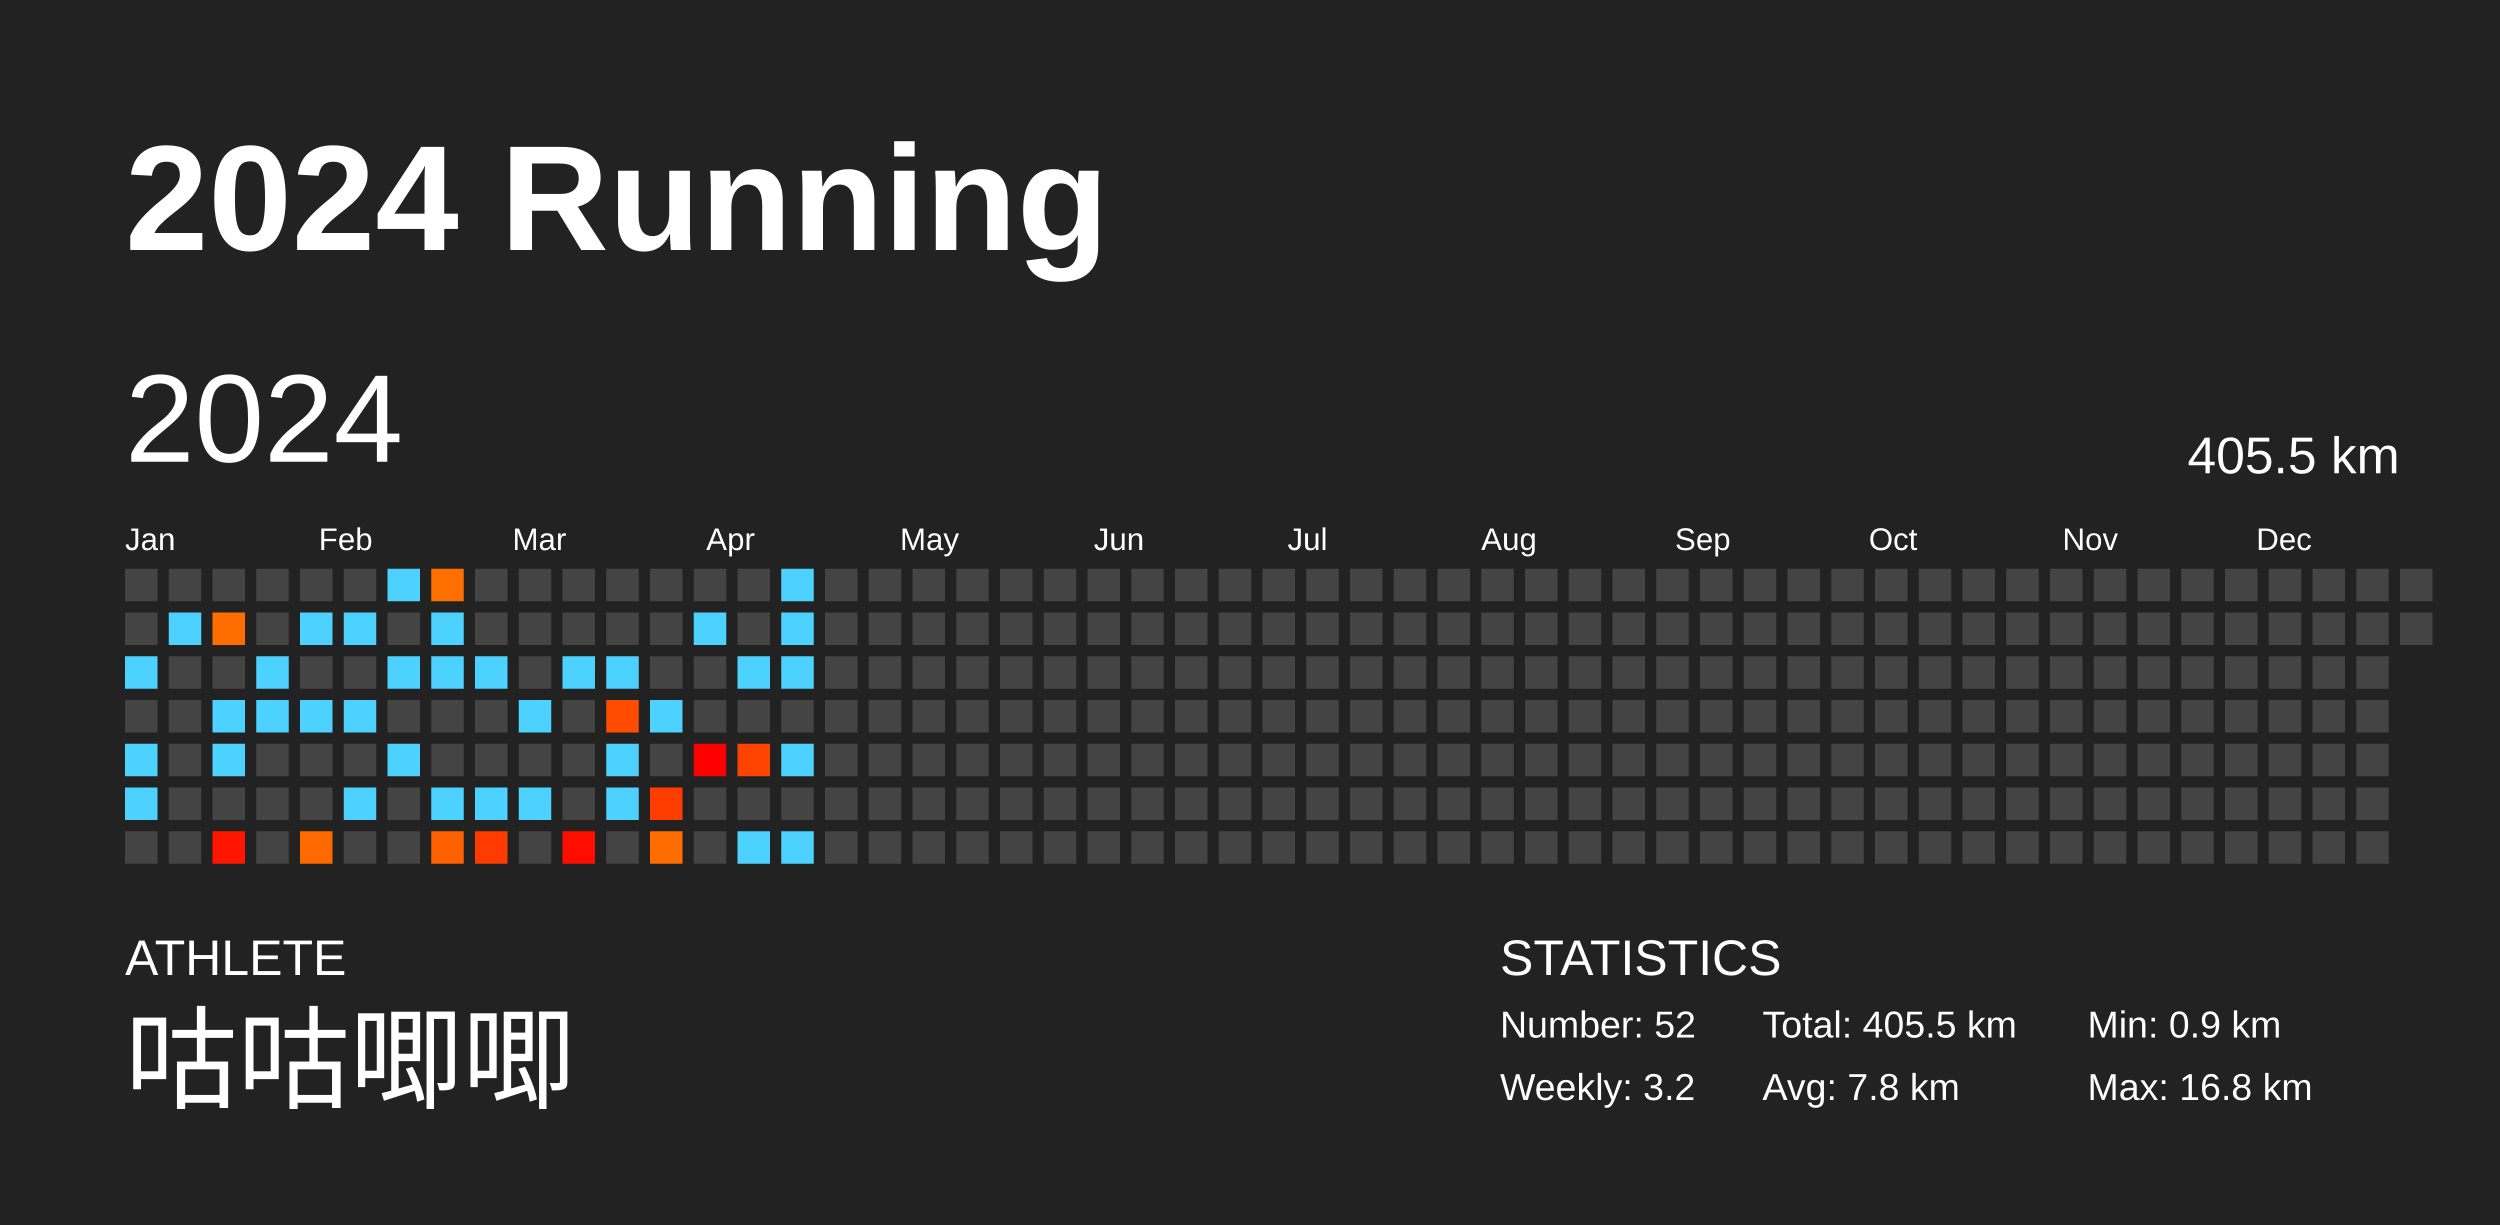
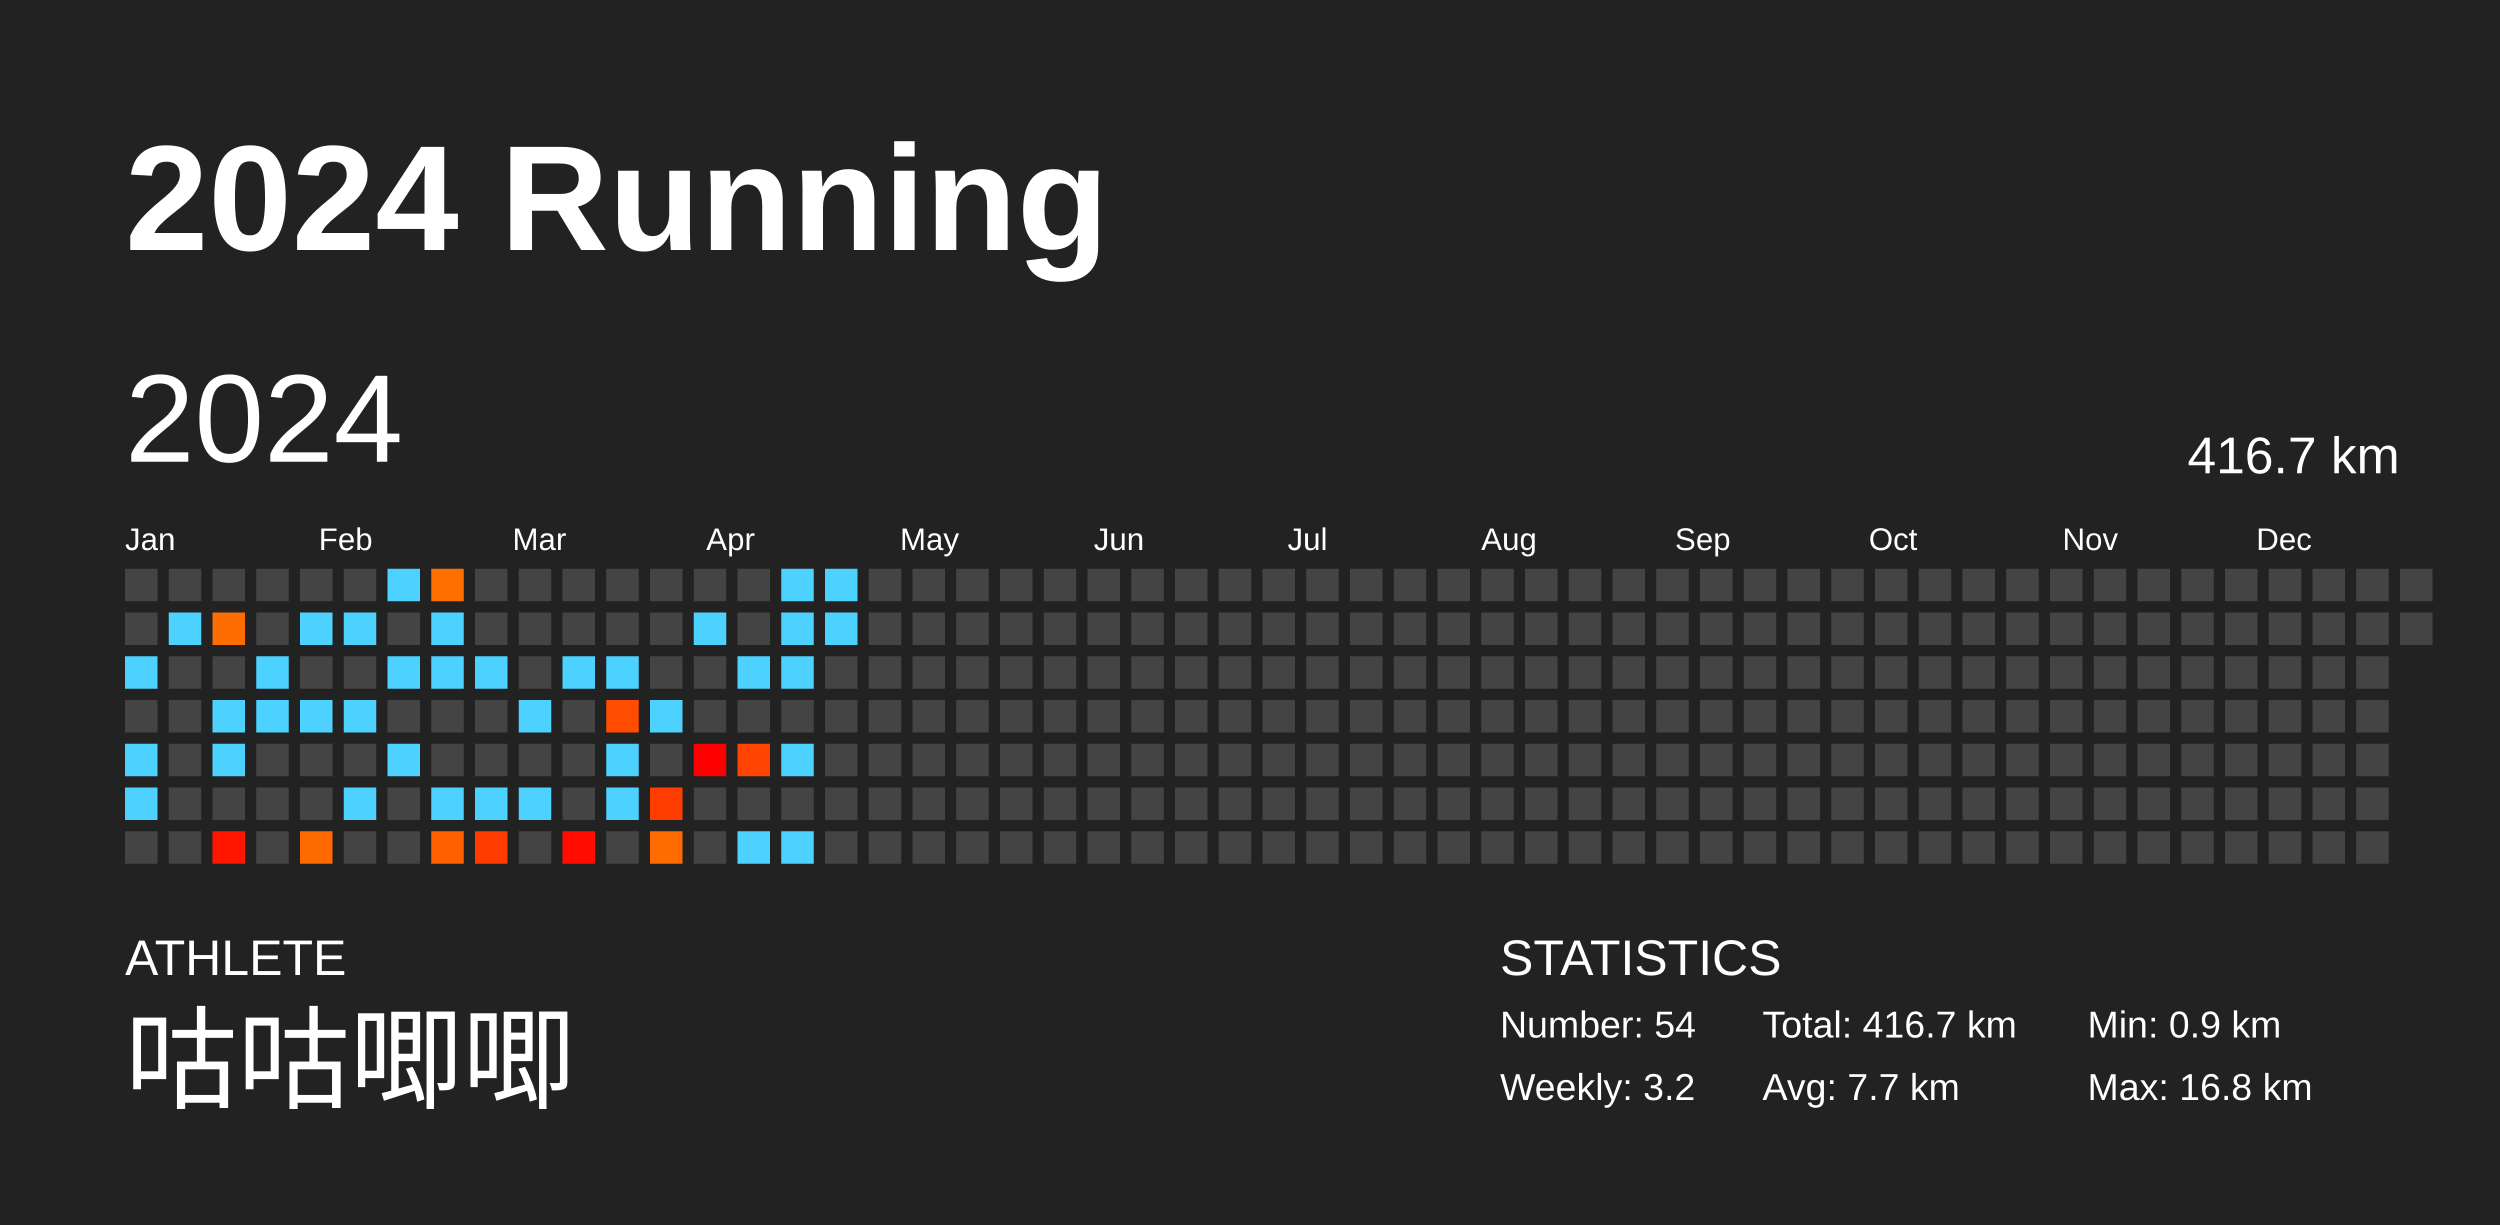
<svg xmlns="http://www.w3.org/2000/svg" baseProfile="full" height="98mm" version="1.1" viewBox="0,0,200,98" width="200mm">
  <defs />
  <rect fill="#222222" height="98" width="200" x="0" y="0" />
  <text fill="#FFFFFF" style="font-size:12px; font-family:Arial; font-weight:bold;" x="10" y="20">2024 Running</text>
  <text fill="#FFFFFF" style="font-size:4px; font-family:Arial" x="10" y="78">ATHLETE</text>
  <text fill="#FFFFFF" style="font-size:9px; font-family:Arial" x="10" y="88">咕咕唧唧</text>
  <text fill="#FFFFFF" style="font-size:4px; font-family:Arial" x="120" y="78">STATISTICS</text>
-   <text fill="#FFFFFF" style="font-size:3px; font-family:Arial" x="120" y="83">Number: 52</text>
+   <text fill="#FFFFFF" style="font-size:3px; font-family:Arial" x="120" y="83">Number: 54</text>
  <text fill="#FFFFFF" style="font-size:3px; font-family:Arial" x="120" y="88">Weekly: 3.2</text>
-   <text fill="#FFFFFF" style="font-size:3px; font-family:Arial" x="141" y="83">Total: 405.5 km</text>
-   <text fill="#FFFFFF" style="font-size:3px; font-family:Arial" x="141" y="88">Avg: 7.8 km</text>
+   <text fill="#FFFFFF" style="font-size:3px; font-family:Arial" x="141" y="83">Total: 416.7 km</text>
+   <text fill="#FFFFFF" style="font-size:3px; font-family:Arial" x="141" y="88">Avg: 7.7 km</text>
  <text fill="#FFFFFF" style="font-size:3px; font-family:Arial" x="167" y="83">Min: 0.9 km</text>
  <text fill="#FFFFFF" style="font-size:3px; font-family:Arial" x="167" y="88">Max: 16.8 km</text>
  <text dominant-baseline="hanging" fill="#FFFFFF" style="font-size:10.0px; font-family:Arial;" x="10" y="30">2024</text>
-   <text dominant-baseline="hanging" fill="#FFFFFF" style="font-size:4.125px; font-family:Arial;" x="175" y="35">405.5 km</text>
+   <text dominant-baseline="hanging" fill="#FFFFFF" style="font-size:4.125px; font-family:Arial;" x="175" y="35">416.7 km</text>
  <text fill="#FFFFFF" style="font-size:2.5px; font-family:Arial" x="10.0" y="44">Jan</text>
  <text fill="#FFFFFF" style="font-size:2.5px; font-family:Arial" x="25.5" y="44">Feb</text>
  <text fill="#FFFFFF" style="font-size:2.5px; font-family:Arial" x="41.0" y="44">Mar</text>
  <text fill="#FFFFFF" style="font-size:2.5px; font-family:Arial" x="56.5" y="44">Apr</text>
  <text fill="#FFFFFF" style="font-size:2.5px; font-family:Arial" x="72.0" y="44">May</text>
  <text fill="#FFFFFF" style="font-size:2.5px; font-family:Arial" x="87.5" y="44">Jun</text>
  <text fill="#FFFFFF" style="font-size:2.5px; font-family:Arial" x="103.0" y="44">Jul</text>
  <text fill="#FFFFFF" style="font-size:2.5px; font-family:Arial" x="118.5" y="44">Aug</text>
  <text fill="#FFFFFF" style="font-size:2.5px; font-family:Arial" x="134.0" y="44">Sep</text>
  <text fill="#FFFFFF" style="font-size:2.5px; font-family:Arial" x="149.5" y="44">Oct</text>
  <text fill="#FFFFFF" style="font-size:2.5px; font-family:Arial" x="165.0" y="44">Nov</text>
  <text fill="#FFFFFF" style="font-size:2.5px; font-family:Arial" x="180.5" y="44">Dec</text>
  <rect fill="#444444" height="2.6" width="2.6" x="10.0" y="45.5" />
  <rect fill="#444444" height="2.6" width="2.6" x="10.0" y="49.0" />
  <rect fill="#4dd2ff" height="2.6" width="2.6" x="10.0" y="52.5" />
  <rect fill="#444444" height="2.6" width="2.6" x="10.0" y="56.0" />
  <rect fill="#4dd2ff" height="2.6" width="2.6" x="10.0" y="59.5" />
  <rect fill="#4dd2ff" height="2.6" width="2.6" x="10.0" y="63.0" />
  <rect fill="#444444" height="2.6" width="2.6" x="10.0" y="66.5" />
  <rect fill="#444444" height="2.6" width="2.6" x="13.5" y="45.5" />
  <rect fill="#4dd2ff" height="2.6" width="2.6" x="13.5" y="49.0" />
  <rect fill="#444444" height="2.6" width="2.6" x="13.5" y="52.5" />
  <rect fill="#444444" height="2.6" width="2.6" x="13.5" y="56.0" />
  <rect fill="#444444" height="2.6" width="2.6" x="13.5" y="59.5" />
  <rect fill="#444444" height="2.6" width="2.6" x="13.5" y="63.0" />
  <rect fill="#444444" height="2.6" width="2.6" x="13.5" y="66.5" />
  <rect fill="#444444" height="2.6" width="2.6" x="17.0" y="45.5" />
-   <rect fill="#ff6d00" height="2.6" width="2.6" x="17.0" y="49.0" />
+   <rect fill="#ff6c00" height="2.6" width="2.6" x="17.0" y="49.0" />
  <rect fill="#444444" height="2.6" width="2.6" x="17.0" y="52.5" />
  <rect fill="#4dd2ff" height="2.6" width="2.6" x="17.0" y="56.0" />
  <rect fill="#4dd2ff" height="2.6" width="2.6" x="17.0" y="59.5" />
  <rect fill="#444444" height="2.6" width="2.6" x="17.0" y="63.0" />
  <rect fill="#ff1500" height="2.6" width="2.6" x="17.0" y="66.5" />
  <rect fill="#444444" height="2.6" width="2.6" x="20.5" y="45.5" />
  <rect fill="#444444" height="2.6" width="2.6" x="20.5" y="49.0" />
  <rect fill="#4dd2ff" height="2.6" width="2.6" x="20.5" y="52.5" />
  <rect fill="#4dd2ff" height="2.6" width="2.6" x="20.5" y="56.0" />
  <rect fill="#444444" height="2.6" width="2.6" x="20.5" y="59.5" />
  <rect fill="#444444" height="2.6" width="2.6" x="20.5" y="63.0" />
  <rect fill="#444444" height="2.6" width="2.6" x="20.5" y="66.5" />
  <rect fill="#444444" height="2.6" width="2.6" x="24.0" y="45.5" />
  <rect fill="#4dd2ff" height="2.6" width="2.6" x="24.0" y="49.0" />
  <rect fill="#444444" height="2.6" width="2.6" x="24.0" y="52.5" />
  <rect fill="#4dd2ff" height="2.6" width="2.6" x="24.0" y="56.0" />
  <rect fill="#444444" height="2.6" width="2.6" x="24.0" y="59.5" />
  <rect fill="#444444" height="2.6" width="2.6" x="24.0" y="63.0" />
  <rect fill="#ff6a00" height="2.6" width="2.6" x="24.0" y="66.5" />
  <rect fill="#444444" height="2.6" width="2.6" x="27.5" y="45.5" />
  <rect fill="#4dd2ff" height="2.6" width="2.6" x="27.5" y="49.0" />
  <rect fill="#444444" height="2.6" width="2.6" x="27.5" y="52.5" />
  <rect fill="#4dd2ff" height="2.6" width="2.6" x="27.5" y="56.0" />
  <rect fill="#444444" height="2.6" width="2.6" x="27.5" y="59.5" />
  <rect fill="#4dd2ff" height="2.6" width="2.6" x="27.5" y="63.0" />
  <rect fill="#444444" height="2.6" width="2.6" x="27.5" y="66.5" />
  <rect fill="#4dd2ff" height="2.6" width="2.6" x="31.0" y="45.5" />
  <rect fill="#444444" height="2.6" width="2.6" x="31.0" y="49.0" />
  <rect fill="#4dd2ff" height="2.6" width="2.6" x="31.0" y="52.5" />
  <rect fill="#444444" height="2.6" width="2.6" x="31.0" y="56.0" />
  <rect fill="#4dd2ff" height="2.6" width="2.6" x="31.0" y="59.5" />
  <rect fill="#444444" height="2.6" width="2.6" x="31.0" y="63.0" />
  <rect fill="#444444" height="2.6" width="2.6" x="31.0" y="66.5" />
  <rect fill="#ff6f00" height="2.6" width="2.6" x="34.5" y="45.5" />
  <rect fill="#4dd2ff" height="2.6" width="2.6" x="34.5" y="49.0" />
  <rect fill="#4dd2ff" height="2.6" width="2.6" x="34.5" y="52.5" />
  <rect fill="#444444" height="2.6" width="2.6" x="34.5" y="56.0" />
  <rect fill="#444444" height="2.6" width="2.6" x="34.5" y="59.5" />
  <rect fill="#4dd2ff" height="2.6" width="2.6" x="34.5" y="63.0" />
  <rect fill="#ff6000" height="2.6" width="2.6" x="34.5" y="66.5" />
  <rect fill="#444444" height="2.6" width="2.6" x="38.0" y="45.5" />
  <rect fill="#444444" height="2.6" width="2.6" x="38.0" y="49.0" />
  <rect fill="#4dd2ff" height="2.6" width="2.6" x="38.0" y="52.5" />
  <rect fill="#444444" height="2.6" width="2.6" x="38.0" y="56.0" />
  <rect fill="#444444" height="2.6" width="2.6" x="38.0" y="59.5" />
  <rect fill="#4dd2ff" height="2.6" width="2.6" x="38.0" y="63.0" />
  <rect fill="#ff3b00" height="2.6" width="2.6" x="38.0" y="66.5" />
  <rect fill="#444444" height="2.6" width="2.6" x="41.5" y="45.5" />
  <rect fill="#444444" height="2.6" width="2.6" x="41.5" y="49.0" />
  <rect fill="#444444" height="2.6" width="2.6" x="41.5" y="52.5" />
  <rect fill="#4dd2ff" height="2.6" width="2.6" x="41.5" y="56.0" />
  <rect fill="#444444" height="2.6" width="2.6" x="41.5" y="59.5" />
  <rect fill="#4dd2ff" height="2.6" width="2.6" x="41.5" y="63.0" />
  <rect fill="#444444" height="2.6" width="2.6" x="41.5" y="66.5" />
  <rect fill="#444444" height="2.6" width="2.6" x="45.0" y="45.5" />
  <rect fill="#444444" height="2.6" width="2.6" x="45.0" y="49.0" />
  <rect fill="#4dd2ff" height="2.6" width="2.6" x="45.0" y="52.5" />
  <rect fill="#444444" height="2.6" width="2.6" x="45.0" y="56.0" />
  <rect fill="#444444" height="2.6" width="2.6" x="45.0" y="59.5" />
  <rect fill="#444444" height="2.6" width="2.6" x="45.0" y="63.0" />
  <rect fill="#ff0e00" height="2.6" width="2.6" x="45.0" y="66.5" />
  <rect fill="#444444" height="2.6" width="2.6" x="48.5" y="45.5" />
  <rect fill="#444444" height="2.6" width="2.6" x="48.5" y="49.0" />
  <rect fill="#4dd2ff" height="2.6" width="2.6" x="48.5" y="52.5" />
  <rect fill="#ff4c00" height="2.6" width="2.6" x="48.5" y="56.0" />
  <rect fill="#4dd2ff" height="2.6" width="2.6" x="48.5" y="59.5" />
  <rect fill="#4dd2ff" height="2.6" width="2.6" x="48.5" y="63.0" />
  <rect fill="#444444" height="2.6" width="2.6" x="48.5" y="66.5" />
  <rect fill="#444444" height="2.6" width="2.6" x="52.0" y="45.5" />
  <rect fill="#444444" height="2.6" width="2.6" x="52.0" y="49.0" />
  <rect fill="#444444" height="2.6" width="2.6" x="52.0" y="52.5" />
  <rect fill="#4dd2ff" height="2.6" width="2.6" x="52.0" y="56.0" />
  <rect fill="#444444" height="2.6" width="2.6" x="52.0" y="59.5" />
  <rect fill="#ff3d00" height="2.6" width="2.6" x="52.0" y="63.0" />
-   <rect fill="#ff6c00" height="2.6" width="2.6" x="52.0" y="66.5" />
+   <rect fill="#ff6b00" height="2.6" width="2.6" x="52.0" y="66.5" />
  <rect fill="#444444" height="2.6" width="2.6" x="55.5" y="45.5" />
  <rect fill="#4dd2ff" height="2.6" width="2.6" x="55.5" y="49.0" />
  <rect fill="#444444" height="2.6" width="2.6" x="55.5" y="52.5" />
  <rect fill="#444444" height="2.6" width="2.6" x="55.5" y="56.0" />
  <rect fill="#ff0000" height="2.6" width="2.6" x="55.5" y="59.5" />
  <rect fill="#444444" height="2.6" width="2.6" x="55.5" y="63.0" />
  <rect fill="#444444" height="2.6" width="2.6" x="55.5" y="66.5" />
  <rect fill="#444444" height="2.6" width="2.6" x="59.0" y="45.5" />
  <rect fill="#444444" height="2.6" width="2.6" x="59.0" y="49.0" />
  <rect fill="#4dd2ff" height="2.6" width="2.6" x="59.0" y="52.5" />
  <rect fill="#444444" height="2.6" width="2.6" x="59.0" y="56.0" />
  <rect fill="#ff4300" height="2.6" width="2.6" x="59.0" y="59.5" />
  <rect fill="#444444" height="2.6" width="2.6" x="59.0" y="63.0" />
  <rect fill="#4dd2ff" height="2.6" width="2.6" x="59.0" y="66.5" />
  <rect fill="#4dd2ff" height="2.6" width="2.6" x="62.5" y="45.5" />
  <rect fill="#4dd2ff" height="2.6" width="2.6" x="62.5" y="49.0" />
  <rect fill="#4dd2ff" height="2.6" width="2.6" x="62.5" y="52.5" />
  <rect fill="#444444" height="2.6" width="2.6" x="62.5" y="56.0" />
  <rect fill="#4dd2ff" height="2.6" width="2.6" x="62.5" y="59.5" />
  <rect fill="#444444" height="2.6" width="2.6" x="62.5" y="63.0" />
  <rect fill="#4dd2ff" height="2.6" width="2.6" x="62.5" y="66.5" />
-   <rect fill="#444444" height="2.6" width="2.6" x="66.0" y="45.5" />
-   <rect fill="#444444" height="2.6" width="2.6" x="66.0" y="49.0" />
+   <rect fill="#4dd2ff" height="2.6" width="2.6" x="66.0" y="45.5" />
+   <rect fill="#4dd2ff" height="2.6" width="2.6" x="66.0" y="49.0" />
  <rect fill="#444444" height="2.6" width="2.6" x="66.0" y="52.5" />
  <rect fill="#444444" height="2.6" width="2.6" x="66.0" y="56.0" />
  <rect fill="#444444" height="2.6" width="2.6" x="66.0" y="59.5" />
  <rect fill="#444444" height="2.6" width="2.6" x="66.0" y="63.0" />
  <rect fill="#444444" height="2.6" width="2.6" x="66.0" y="66.5" />
  <rect fill="#444444" height="2.6" width="2.6" x="69.5" y="45.5" />
  <rect fill="#444444" height="2.6" width="2.6" x="69.5" y="49.0" />
  <rect fill="#444444" height="2.6" width="2.6" x="69.5" y="52.5" />
  <rect fill="#444444" height="2.6" width="2.6" x="69.5" y="56.0" />
  <rect fill="#444444" height="2.6" width="2.6" x="69.5" y="59.5" />
  <rect fill="#444444" height="2.6" width="2.6" x="69.5" y="63.0" />
  <rect fill="#444444" height="2.6" width="2.6" x="69.5" y="66.5" />
  <rect fill="#444444" height="2.6" width="2.6" x="73.0" y="45.5" />
  <rect fill="#444444" height="2.6" width="2.6" x="73.0" y="49.0" />
  <rect fill="#444444" height="2.6" width="2.6" x="73.0" y="52.5" />
  <rect fill="#444444" height="2.6" width="2.6" x="73.0" y="56.0" />
  <rect fill="#444444" height="2.6" width="2.6" x="73.0" y="59.5" />
  <rect fill="#444444" height="2.6" width="2.6" x="73.0" y="63.0" />
  <rect fill="#444444" height="2.6" width="2.6" x="73.0" y="66.5" />
  <rect fill="#444444" height="2.6" width="2.6" x="76.5" y="45.5" />
  <rect fill="#444444" height="2.6" width="2.6" x="76.5" y="49.0" />
  <rect fill="#444444" height="2.6" width="2.6" x="76.5" y="52.5" />
  <rect fill="#444444" height="2.6" width="2.6" x="76.5" y="56.0" />
  <rect fill="#444444" height="2.6" width="2.6" x="76.5" y="59.5" />
  <rect fill="#444444" height="2.6" width="2.6" x="76.5" y="63.0" />
  <rect fill="#444444" height="2.6" width="2.6" x="76.5" y="66.5" />
  <rect fill="#444444" height="2.6" width="2.6" x="80.0" y="45.5" />
  <rect fill="#444444" height="2.6" width="2.6" x="80.0" y="49.0" />
  <rect fill="#444444" height="2.6" width="2.6" x="80.0" y="52.5" />
  <rect fill="#444444" height="2.6" width="2.6" x="80.0" y="56.0" />
  <rect fill="#444444" height="2.6" width="2.6" x="80.0" y="59.5" />
  <rect fill="#444444" height="2.6" width="2.6" x="80.0" y="63.0" />
  <rect fill="#444444" height="2.6" width="2.6" x="80.0" y="66.5" />
  <rect fill="#444444" height="2.6" width="2.6" x="83.5" y="45.5" />
  <rect fill="#444444" height="2.6" width="2.6" x="83.5" y="49.0" />
  <rect fill="#444444" height="2.6" width="2.6" x="83.5" y="52.5" />
  <rect fill="#444444" height="2.6" width="2.6" x="83.5" y="56.0" />
  <rect fill="#444444" height="2.6" width="2.6" x="83.5" y="59.5" />
  <rect fill="#444444" height="2.6" width="2.6" x="83.5" y="63.0" />
  <rect fill="#444444" height="2.6" width="2.6" x="83.5" y="66.5" />
  <rect fill="#444444" height="2.6" width="2.6" x="87.0" y="45.5" />
  <rect fill="#444444" height="2.6" width="2.6" x="87.0" y="49.0" />
  <rect fill="#444444" height="2.6" width="2.6" x="87.0" y="52.5" />
  <rect fill="#444444" height="2.6" width="2.6" x="87.0" y="56.0" />
  <rect fill="#444444" height="2.6" width="2.6" x="87.0" y="59.5" />
  <rect fill="#444444" height="2.6" width="2.6" x="87.0" y="63.0" />
  <rect fill="#444444" height="2.6" width="2.6" x="87.0" y="66.5" />
  <rect fill="#444444" height="2.6" width="2.6" x="90.5" y="45.5" />
  <rect fill="#444444" height="2.6" width="2.6" x="90.5" y="49.0" />
  <rect fill="#444444" height="2.6" width="2.6" x="90.5" y="52.5" />
  <rect fill="#444444" height="2.6" width="2.6" x="90.5" y="56.0" />
  <rect fill="#444444" height="2.6" width="2.6" x="90.5" y="59.5" />
  <rect fill="#444444" height="2.6" width="2.6" x="90.5" y="63.0" />
  <rect fill="#444444" height="2.6" width="2.6" x="90.5" y="66.5" />
  <rect fill="#444444" height="2.6" width="2.6" x="94.0" y="45.5" />
  <rect fill="#444444" height="2.6" width="2.6" x="94.0" y="49.0" />
  <rect fill="#444444" height="2.6" width="2.6" x="94.0" y="52.5" />
  <rect fill="#444444" height="2.6" width="2.6" x="94.0" y="56.0" />
  <rect fill="#444444" height="2.6" width="2.6" x="94.0" y="59.5" />
  <rect fill="#444444" height="2.6" width="2.6" x="94.0" y="63.0" />
  <rect fill="#444444" height="2.6" width="2.6" x="94.0" y="66.5" />
  <rect fill="#444444" height="2.6" width="2.6" x="97.5" y="45.5" />
  <rect fill="#444444" height="2.6" width="2.6" x="97.5" y="49.0" />
  <rect fill="#444444" height="2.6" width="2.6" x="97.5" y="52.5" />
  <rect fill="#444444" height="2.6" width="2.6" x="97.5" y="56.0" />
  <rect fill="#444444" height="2.6" width="2.6" x="97.5" y="59.5" />
  <rect fill="#444444" height="2.6" width="2.6" x="97.5" y="63.0" />
  <rect fill="#444444" height="2.6" width="2.6" x="97.5" y="66.5" />
  <rect fill="#444444" height="2.6" width="2.6" x="101.0" y="45.5" />
  <rect fill="#444444" height="2.6" width="2.6" x="101.0" y="49.0" />
  <rect fill="#444444" height="2.6" width="2.6" x="101.0" y="52.5" />
  <rect fill="#444444" height="2.6" width="2.6" x="101.0" y="56.0" />
  <rect fill="#444444" height="2.6" width="2.6" x="101.0" y="59.5" />
  <rect fill="#444444" height="2.6" width="2.6" x="101.0" y="63.0" />
  <rect fill="#444444" height="2.6" width="2.6" x="101.0" y="66.5" />
  <rect fill="#444444" height="2.6" width="2.6" x="104.5" y="45.5" />
  <rect fill="#444444" height="2.6" width="2.6" x="104.5" y="49.0" />
  <rect fill="#444444" height="2.6" width="2.6" x="104.5" y="52.5" />
  <rect fill="#444444" height="2.6" width="2.6" x="104.5" y="56.0" />
  <rect fill="#444444" height="2.6" width="2.6" x="104.5" y="59.5" />
  <rect fill="#444444" height="2.6" width="2.6" x="104.5" y="63.0" />
  <rect fill="#444444" height="2.6" width="2.6" x="104.5" y="66.5" />
  <rect fill="#444444" height="2.6" width="2.6" x="108.0" y="45.5" />
  <rect fill="#444444" height="2.6" width="2.6" x="108.0" y="49.0" />
  <rect fill="#444444" height="2.6" width="2.6" x="108.0" y="52.5" />
  <rect fill="#444444" height="2.6" width="2.6" x="108.0" y="56.0" />
  <rect fill="#444444" height="2.6" width="2.6" x="108.0" y="59.5" />
  <rect fill="#444444" height="2.6" width="2.6" x="108.0" y="63.0" />
  <rect fill="#444444" height="2.6" width="2.6" x="108.0" y="66.5" />
  <rect fill="#444444" height="2.6" width="2.6" x="111.5" y="45.5" />
  <rect fill="#444444" height="2.6" width="2.6" x="111.5" y="49.0" />
  <rect fill="#444444" height="2.6" width="2.6" x="111.5" y="52.5" />
  <rect fill="#444444" height="2.6" width="2.6" x="111.5" y="56.0" />
  <rect fill="#444444" height="2.6" width="2.6" x="111.5" y="59.5" />
  <rect fill="#444444" height="2.6" width="2.6" x="111.5" y="63.0" />
  <rect fill="#444444" height="2.6" width="2.6" x="111.5" y="66.5" />
  <rect fill="#444444" height="2.6" width="2.6" x="115.0" y="45.5" />
  <rect fill="#444444" height="2.6" width="2.6" x="115.0" y="49.0" />
  <rect fill="#444444" height="2.6" width="2.6" x="115.0" y="52.5" />
  <rect fill="#444444" height="2.6" width="2.6" x="115.0" y="56.0" />
  <rect fill="#444444" height="2.6" width="2.6" x="115.0" y="59.5" />
  <rect fill="#444444" height="2.6" width="2.6" x="115.0" y="63.0" />
  <rect fill="#444444" height="2.6" width="2.6" x="115.0" y="66.5" />
  <rect fill="#444444" height="2.6" width="2.6" x="118.5" y="45.5" />
  <rect fill="#444444" height="2.6" width="2.6" x="118.5" y="49.0" />
  <rect fill="#444444" height="2.6" width="2.6" x="118.5" y="52.5" />
  <rect fill="#444444" height="2.6" width="2.6" x="118.5" y="56.0" />
  <rect fill="#444444" height="2.6" width="2.6" x="118.5" y="59.5" />
  <rect fill="#444444" height="2.6" width="2.6" x="118.5" y="63.0" />
  <rect fill="#444444" height="2.6" width="2.6" x="118.5" y="66.5" />
  <rect fill="#444444" height="2.6" width="2.6" x="122.0" y="45.5" />
  <rect fill="#444444" height="2.6" width="2.6" x="122.0" y="49.0" />
  <rect fill="#444444" height="2.6" width="2.6" x="122.0" y="52.5" />
  <rect fill="#444444" height="2.6" width="2.6" x="122.0" y="56.0" />
  <rect fill="#444444" height="2.6" width="2.6" x="122.0" y="59.5" />
  <rect fill="#444444" height="2.6" width="2.6" x="122.0" y="63.0" />
  <rect fill="#444444" height="2.6" width="2.6" x="122.0" y="66.5" />
  <rect fill="#444444" height="2.6" width="2.6" x="125.5" y="45.5" />
  <rect fill="#444444" height="2.6" width="2.6" x="125.5" y="49.0" />
  <rect fill="#444444" height="2.6" width="2.6" x="125.5" y="52.5" />
  <rect fill="#444444" height="2.6" width="2.6" x="125.5" y="56.0" />
  <rect fill="#444444" height="2.6" width="2.6" x="125.5" y="59.5" />
  <rect fill="#444444" height="2.6" width="2.6" x="125.5" y="63.0" />
  <rect fill="#444444" height="2.6" width="2.6" x="125.5" y="66.5" />
  <rect fill="#444444" height="2.6" width="2.6" x="129.0" y="45.5" />
  <rect fill="#444444" height="2.6" width="2.6" x="129.0" y="49.0" />
  <rect fill="#444444" height="2.6" width="2.6" x="129.0" y="52.5" />
  <rect fill="#444444" height="2.6" width="2.6" x="129.0" y="56.0" />
  <rect fill="#444444" height="2.6" width="2.6" x="129.0" y="59.5" />
  <rect fill="#444444" height="2.6" width="2.6" x="129.0" y="63.0" />
  <rect fill="#444444" height="2.6" width="2.6" x="129.0" y="66.5" />
  <rect fill="#444444" height="2.6" width="2.6" x="132.5" y="45.5" />
  <rect fill="#444444" height="2.6" width="2.6" x="132.5" y="49.0" />
  <rect fill="#444444" height="2.6" width="2.6" x="132.5" y="52.5" />
  <rect fill="#444444" height="2.6" width="2.6" x="132.5" y="56.0" />
  <rect fill="#444444" height="2.6" width="2.6" x="132.5" y="59.5" />
  <rect fill="#444444" height="2.6" width="2.6" x="132.5" y="63.0" />
  <rect fill="#444444" height="2.6" width="2.6" x="132.5" y="66.5" />
  <rect fill="#444444" height="2.6" width="2.6" x="136.0" y="45.5" />
  <rect fill="#444444" height="2.6" width="2.6" x="136.0" y="49.0" />
  <rect fill="#444444" height="2.6" width="2.6" x="136.0" y="52.5" />
  <rect fill="#444444" height="2.6" width="2.6" x="136.0" y="56.0" />
  <rect fill="#444444" height="2.6" width="2.6" x="136.0" y="59.5" />
  <rect fill="#444444" height="2.6" width="2.6" x="136.0" y="63.0" />
  <rect fill="#444444" height="2.6" width="2.6" x="136.0" y="66.5" />
  <rect fill="#444444" height="2.6" width="2.6" x="139.5" y="45.5" />
  <rect fill="#444444" height="2.6" width="2.6" x="139.5" y="49.0" />
  <rect fill="#444444" height="2.6" width="2.6" x="139.5" y="52.5" />
  <rect fill="#444444" height="2.6" width="2.6" x="139.5" y="56.0" />
  <rect fill="#444444" height="2.6" width="2.6" x="139.5" y="59.5" />
  <rect fill="#444444" height="2.6" width="2.6" x="139.5" y="63.0" />
  <rect fill="#444444" height="2.6" width="2.6" x="139.5" y="66.5" />
  <rect fill="#444444" height="2.6" width="2.6" x="143.0" y="45.5" />
  <rect fill="#444444" height="2.6" width="2.6" x="143.0" y="49.0" />
  <rect fill="#444444" height="2.6" width="2.6" x="143.0" y="52.5" />
  <rect fill="#444444" height="2.6" width="2.6" x="143.0" y="56.0" />
  <rect fill="#444444" height="2.6" width="2.6" x="143.0" y="59.5" />
  <rect fill="#444444" height="2.6" width="2.6" x="143.0" y="63.0" />
  <rect fill="#444444" height="2.6" width="2.6" x="143.0" y="66.5" />
  <rect fill="#444444" height="2.6" width="2.6" x="146.5" y="45.5" />
  <rect fill="#444444" height="2.6" width="2.6" x="146.5" y="49.0" />
  <rect fill="#444444" height="2.6" width="2.6" x="146.5" y="52.5" />
  <rect fill="#444444" height="2.6" width="2.6" x="146.5" y="56.0" />
  <rect fill="#444444" height="2.6" width="2.6" x="146.5" y="59.5" />
  <rect fill="#444444" height="2.6" width="2.6" x="146.5" y="63.0" />
  <rect fill="#444444" height="2.6" width="2.6" x="146.5" y="66.5" />
  <rect fill="#444444" height="2.6" width="2.6" x="150.0" y="45.5" />
  <rect fill="#444444" height="2.6" width="2.6" x="150.0" y="49.0" />
  <rect fill="#444444" height="2.6" width="2.6" x="150.0" y="52.5" />
  <rect fill="#444444" height="2.6" width="2.6" x="150.0" y="56.0" />
  <rect fill="#444444" height="2.6" width="2.6" x="150.0" y="59.5" />
  <rect fill="#444444" height="2.6" width="2.6" x="150.0" y="63.0" />
  <rect fill="#444444" height="2.6" width="2.6" x="150.0" y="66.5" />
  <rect fill="#444444" height="2.6" width="2.6" x="153.5" y="45.5" />
  <rect fill="#444444" height="2.6" width="2.6" x="153.5" y="49.0" />
  <rect fill="#444444" height="2.6" width="2.6" x="153.5" y="52.5" />
  <rect fill="#444444" height="2.6" width="2.6" x="153.5" y="56.0" />
  <rect fill="#444444" height="2.6" width="2.6" x="153.5" y="59.5" />
  <rect fill="#444444" height="2.6" width="2.6" x="153.5" y="63.0" />
  <rect fill="#444444" height="2.6" width="2.6" x="153.5" y="66.5" />
  <rect fill="#444444" height="2.6" width="2.6" x="157.0" y="45.5" />
  <rect fill="#444444" height="2.6" width="2.6" x="157.0" y="49.0" />
  <rect fill="#444444" height="2.6" width="2.6" x="157.0" y="52.5" />
  <rect fill="#444444" height="2.6" width="2.6" x="157.0" y="56.0" />
  <rect fill="#444444" height="2.6" width="2.6" x="157.0" y="59.5" />
  <rect fill="#444444" height="2.6" width="2.6" x="157.0" y="63.0" />
  <rect fill="#444444" height="2.6" width="2.6" x="157.0" y="66.5" />
  <rect fill="#444444" height="2.6" width="2.6" x="160.5" y="45.5" />
  <rect fill="#444444" height="2.6" width="2.6" x="160.5" y="49.0" />
  <rect fill="#444444" height="2.6" width="2.6" x="160.5" y="52.5" />
  <rect fill="#444444" height="2.6" width="2.6" x="160.5" y="56.0" />
  <rect fill="#444444" height="2.6" width="2.6" x="160.5" y="59.5" />
  <rect fill="#444444" height="2.6" width="2.6" x="160.5" y="63.0" />
  <rect fill="#444444" height="2.6" width="2.6" x="160.5" y="66.5" />
  <rect fill="#444444" height="2.6" width="2.6" x="164.0" y="45.5" />
  <rect fill="#444444" height="2.6" width="2.6" x="164.0" y="49.0" />
  <rect fill="#444444" height="2.6" width="2.6" x="164.0" y="52.5" />
  <rect fill="#444444" height="2.6" width="2.6" x="164.0" y="56.0" />
  <rect fill="#444444" height="2.6" width="2.6" x="164.0" y="59.5" />
  <rect fill="#444444" height="2.6" width="2.6" x="164.0" y="63.0" />
  <rect fill="#444444" height="2.6" width="2.6" x="164.0" y="66.5" />
  <rect fill="#444444" height="2.6" width="2.6" x="167.5" y="45.5" />
  <rect fill="#444444" height="2.6" width="2.6" x="167.5" y="49.0" />
  <rect fill="#444444" height="2.6" width="2.6" x="167.5" y="52.5" />
  <rect fill="#444444" height="2.6" width="2.6" x="167.5" y="56.0" />
  <rect fill="#444444" height="2.6" width="2.6" x="167.5" y="59.5" />
  <rect fill="#444444" height="2.6" width="2.6" x="167.5" y="63.0" />
  <rect fill="#444444" height="2.6" width="2.6" x="167.5" y="66.5" />
  <rect fill="#444444" height="2.6" width="2.6" x="171.0" y="45.5" />
  <rect fill="#444444" height="2.6" width="2.6" x="171.0" y="49.0" />
  <rect fill="#444444" height="2.6" width="2.6" x="171.0" y="52.5" />
  <rect fill="#444444" height="2.6" width="2.6" x="171.0" y="56.0" />
  <rect fill="#444444" height="2.6" width="2.6" x="171.0" y="59.5" />
  <rect fill="#444444" height="2.6" width="2.6" x="171.0" y="63.0" />
  <rect fill="#444444" height="2.6" width="2.6" x="171.0" y="66.5" />
  <rect fill="#444444" height="2.6" width="2.6" x="174.5" y="45.5" />
  <rect fill="#444444" height="2.6" width="2.6" x="174.5" y="49.0" />
  <rect fill="#444444" height="2.6" width="2.6" x="174.5" y="52.5" />
  <rect fill="#444444" height="2.6" width="2.6" x="174.5" y="56.0" />
  <rect fill="#444444" height="2.6" width="2.6" x="174.5" y="59.5" />
  <rect fill="#444444" height="2.6" width="2.6" x="174.5" y="63.0" />
  <rect fill="#444444" height="2.6" width="2.6" x="174.5" y="66.5" />
  <rect fill="#444444" height="2.6" width="2.6" x="178.0" y="45.5" />
  <rect fill="#444444" height="2.6" width="2.6" x="178.0" y="49.0" />
  <rect fill="#444444" height="2.6" width="2.6" x="178.0" y="52.5" />
  <rect fill="#444444" height="2.6" width="2.6" x="178.0" y="56.0" />
  <rect fill="#444444" height="2.6" width="2.6" x="178.0" y="59.5" />
  <rect fill="#444444" height="2.6" width="2.6" x="178.0" y="63.0" />
  <rect fill="#444444" height="2.6" width="2.6" x="178.0" y="66.5" />
  <rect fill="#444444" height="2.6" width="2.6" x="181.5" y="45.5" />
  <rect fill="#444444" height="2.6" width="2.6" x="181.5" y="49.0" />
  <rect fill="#444444" height="2.6" width="2.6" x="181.5" y="52.5" />
  <rect fill="#444444" height="2.6" width="2.6" x="181.5" y="56.0" />
  <rect fill="#444444" height="2.6" width="2.6" x="181.5" y="59.5" />
  <rect fill="#444444" height="2.6" width="2.6" x="181.5" y="63.0" />
  <rect fill="#444444" height="2.6" width="2.6" x="181.5" y="66.5" />
  <rect fill="#444444" height="2.6" width="2.6" x="185.0" y="45.5" />
  <rect fill="#444444" height="2.6" width="2.6" x="185.0" y="49.0" />
  <rect fill="#444444" height="2.6" width="2.6" x="185.0" y="52.5" />
  <rect fill="#444444" height="2.6" width="2.6" x="185.0" y="56.0" />
  <rect fill="#444444" height="2.6" width="2.6" x="185.0" y="59.5" />
  <rect fill="#444444" height="2.6" width="2.6" x="185.0" y="63.0" />
  <rect fill="#444444" height="2.6" width="2.6" x="185.0" y="66.5" />
  <rect fill="#444444" height="2.6" width="2.6" x="188.5" y="45.5" />
  <rect fill="#444444" height="2.6" width="2.6" x="188.5" y="49.0" />
  <rect fill="#444444" height="2.6" width="2.6" x="188.5" y="52.5" />
  <rect fill="#444444" height="2.6" width="2.6" x="188.5" y="56.0" />
  <rect fill="#444444" height="2.6" width="2.6" x="188.5" y="59.5" />
  <rect fill="#444444" height="2.6" width="2.6" x="188.5" y="63.0" />
  <rect fill="#444444" height="2.6" width="2.6" x="188.5" y="66.5" />
  <rect fill="#444444" height="2.6" width="2.6" x="192.0" y="45.5" />
  <rect fill="#444444" height="2.6" width="2.6" x="192.0" y="49.0" />
</svg>
